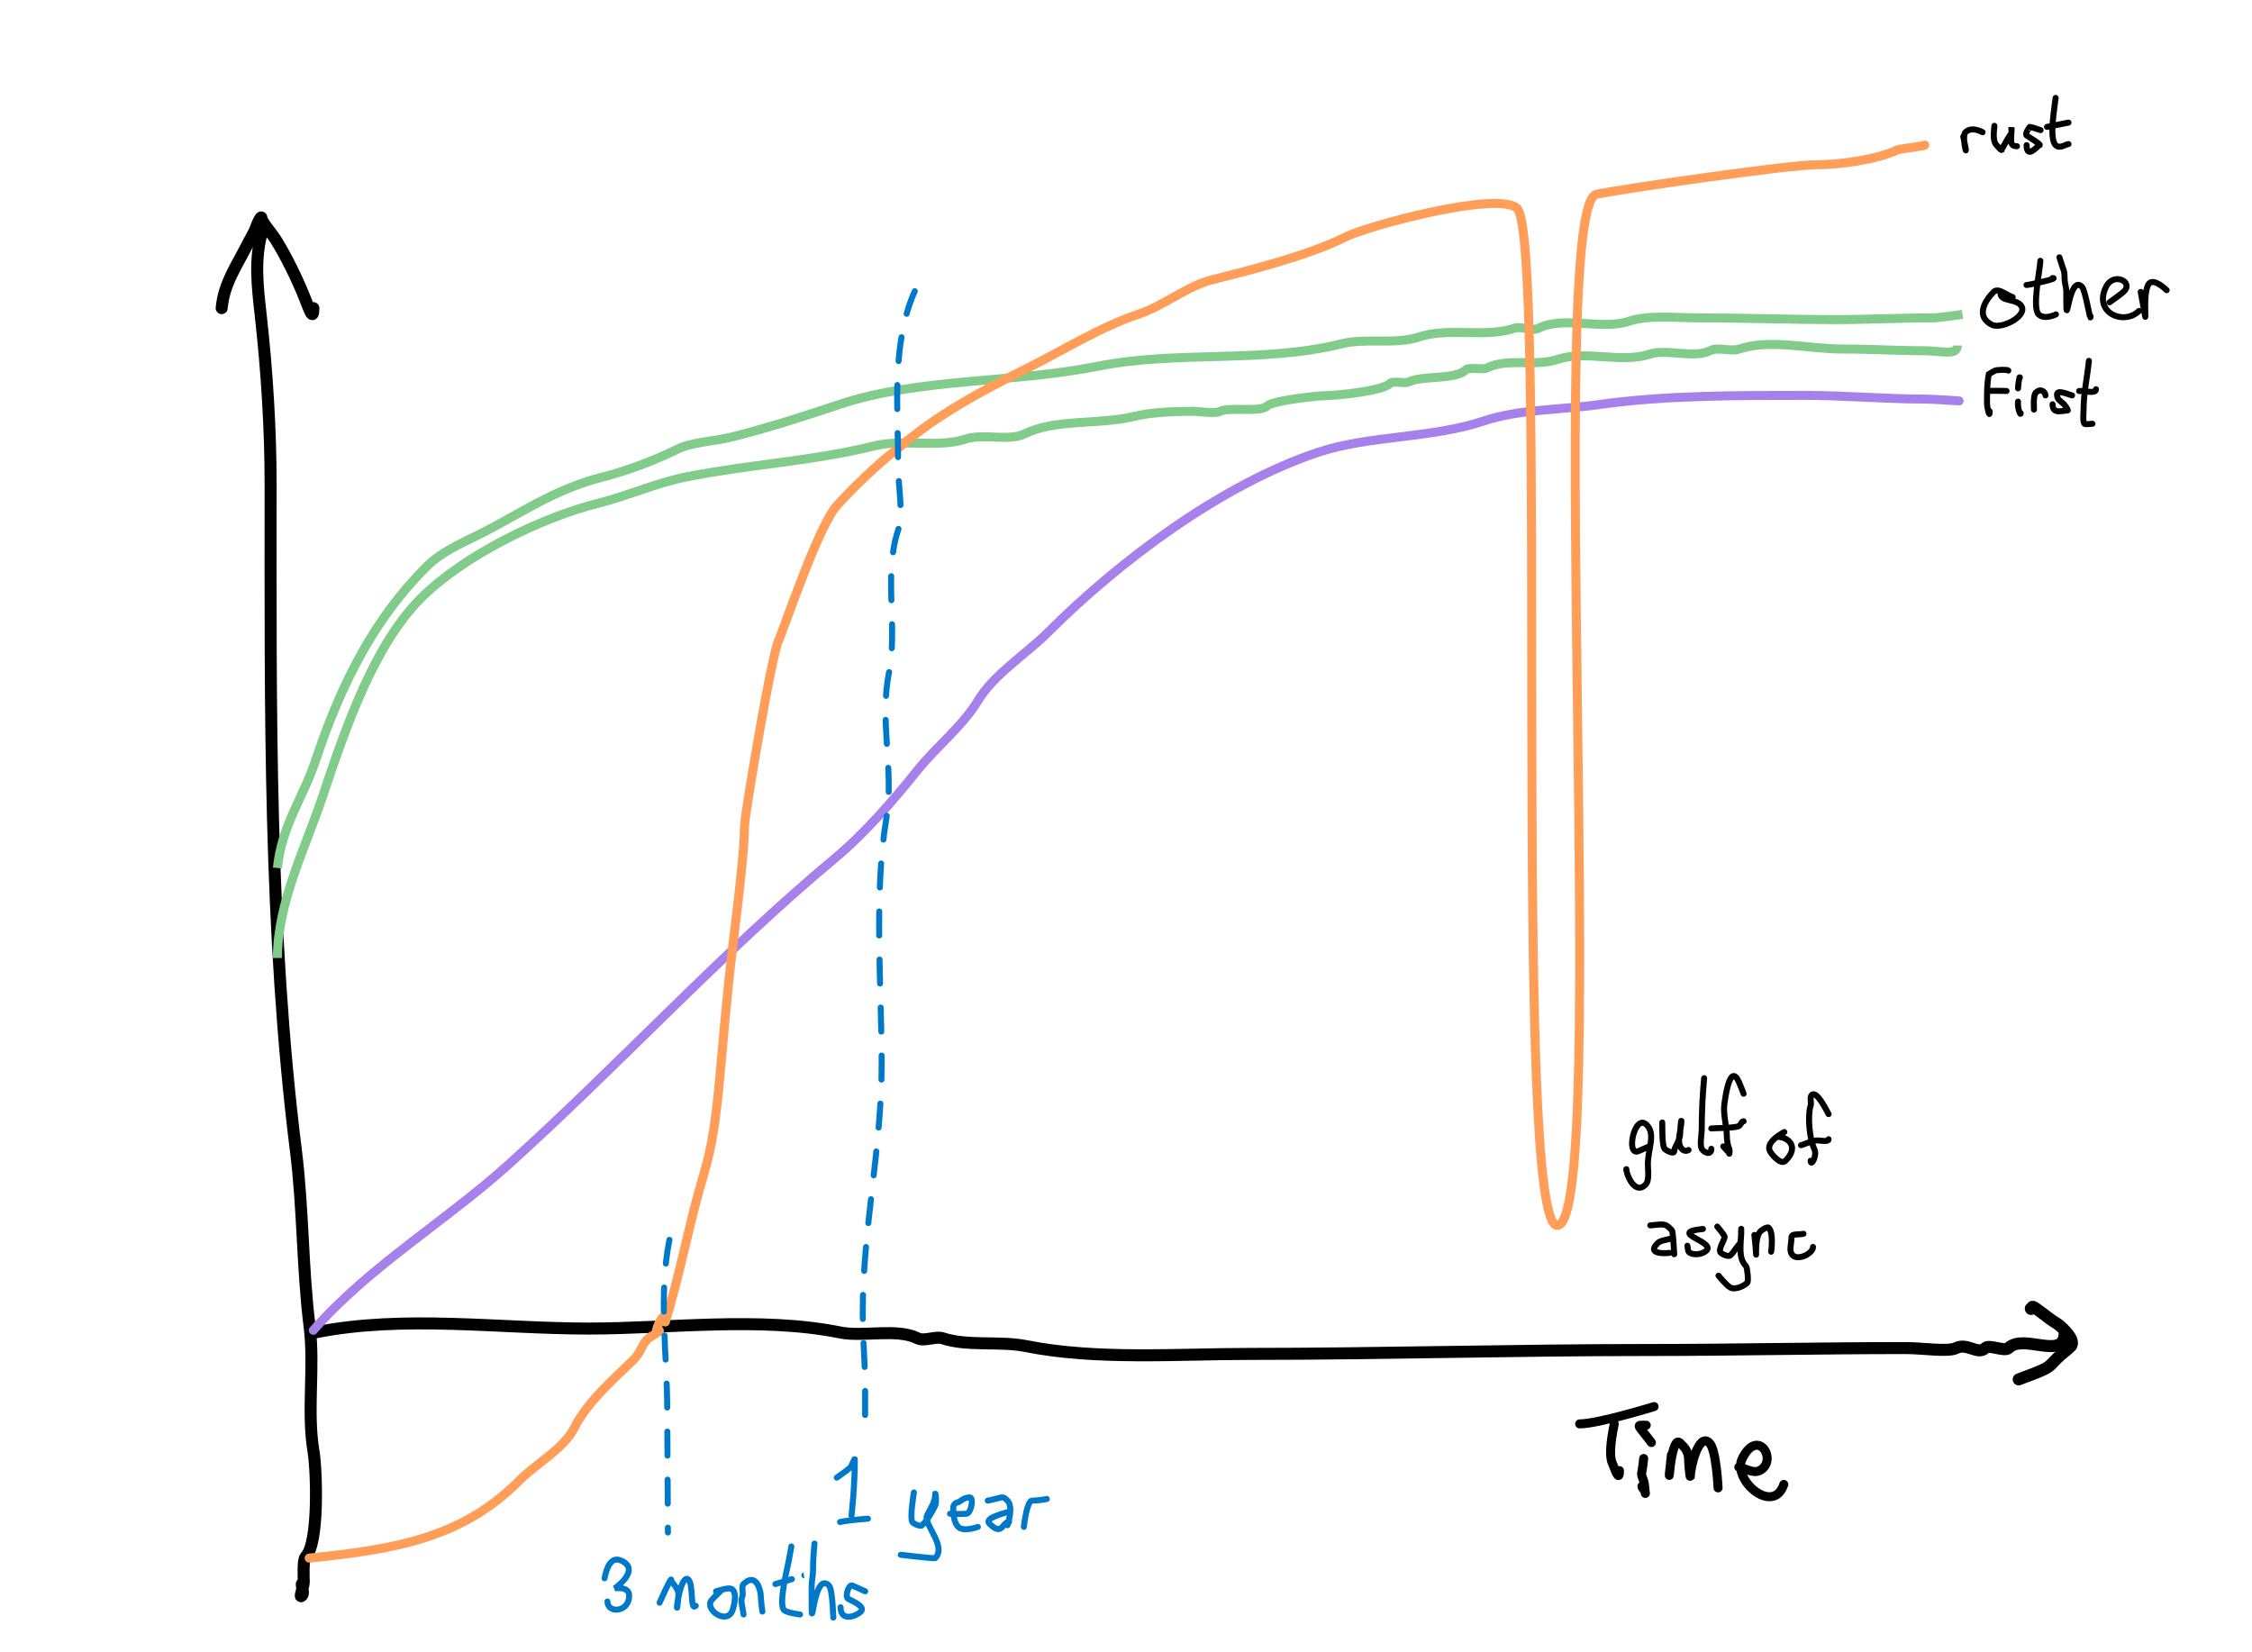
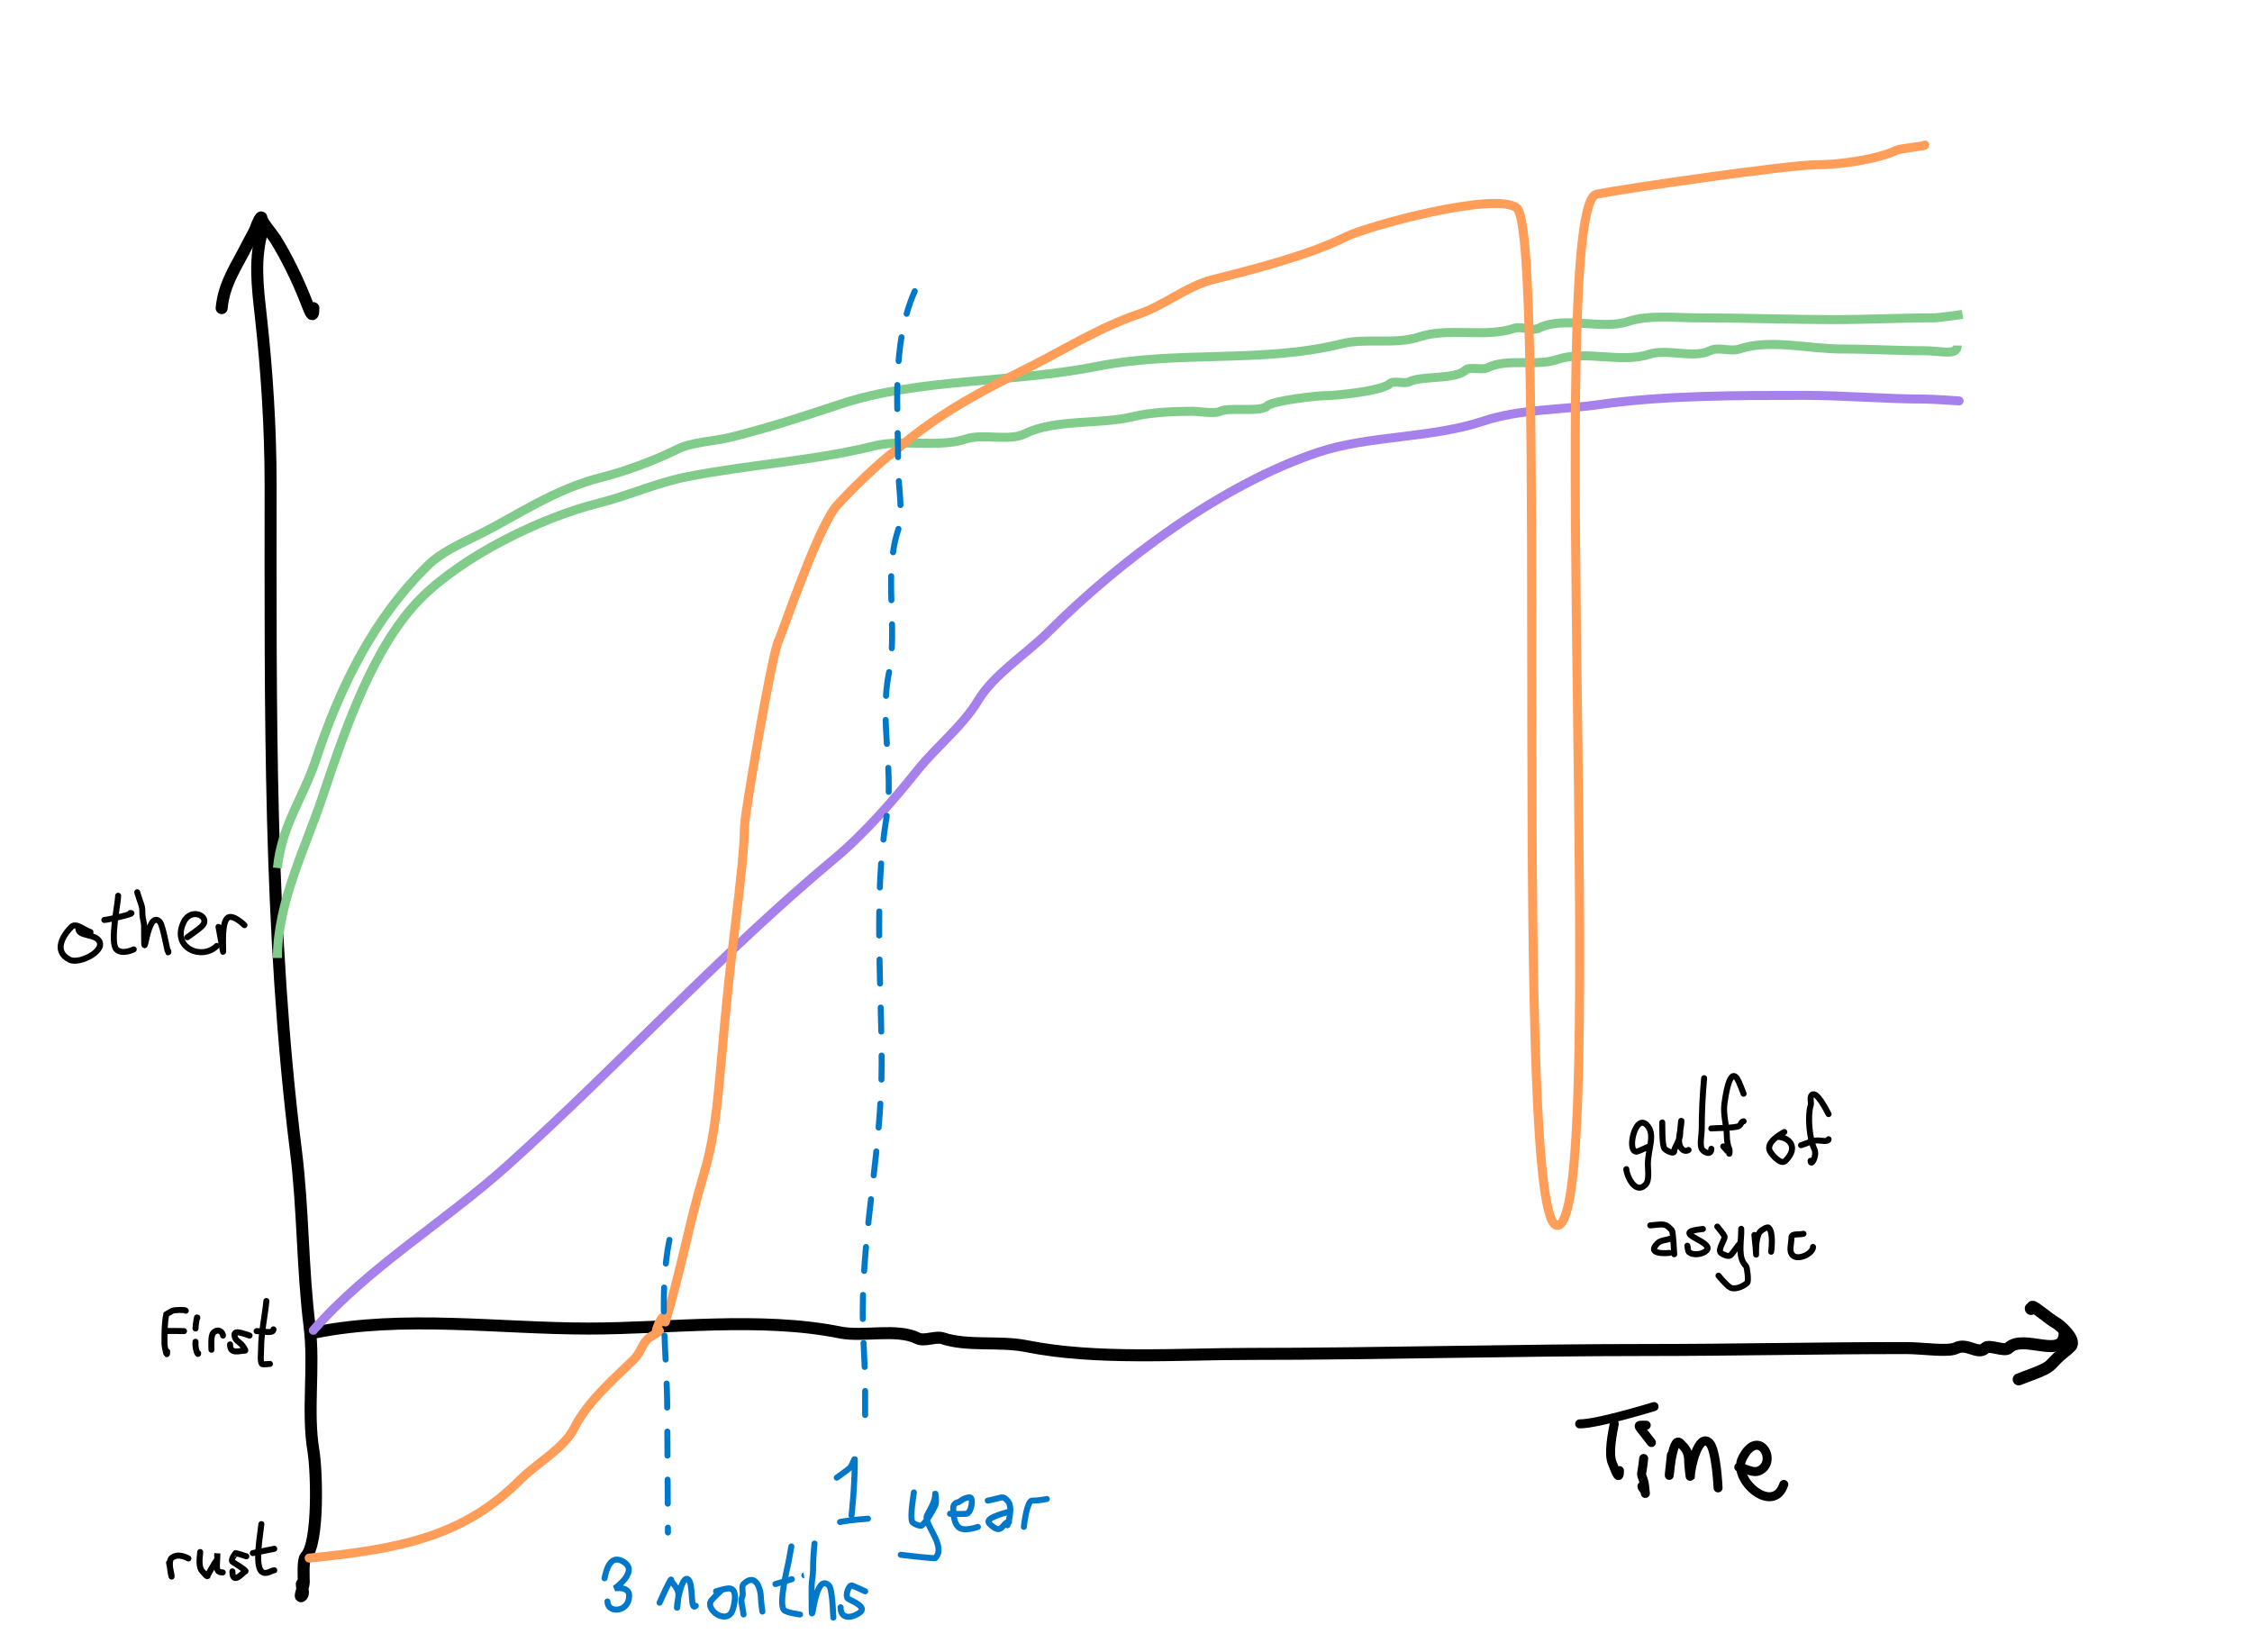
<svg xmlns="http://www.w3.org/2000/svg" xmlns:ns1="https://boxy-svg.com" viewBox="0 0 750 550" width="750px" height="550px">
  <defs>
    <ns1:export>
      <ns1:file format="svg" path="skill_time_graph.svg" />
    </ns1:export>
  </defs>
  <g>
    <path style="stroke: rgb(0, 0, 0); fill: none; stroke-width: 4px; stroke-linecap: round; stroke-linejoin: round;" d="M 73.824 102.619 C 74.574 94.365 78.841 88.551 82.466 81.302 C 83.456 79.321 84.692 77.505 85.347 75.54 C 85.701 74.478 87.075 71.54 87.075 72.66 C 87.075 73.813 90.819 78.189 91.684 79.573 C 95.311 85.376 98.931 92.794 101.478 99.162 C 103.091 103.195 104.359 107.158 104.359 102.619">
      </path>
    <path style="stroke: rgb(0, 0, 0); fill: none; stroke-width: 4px; stroke-linecap: round; stroke-linejoin: round;" d="M 104.922 443.777 C 134.333 437.857 166.213 442.478 195.909 442.478 C 222.999 442.478 253.191 438.422 279.795 443.777 C 287.464 445.32 298.769 442.284 305.608 445.725 C 307.835 446.846 311.613 444.926 313.996 445.725 C 322.166 448.466 332.985 446.56 341.744 448.323 C 365.005 453.005 392.38 450.921 415.952 450.921 C 459.432 450.921 504.271 449.622 548.237 449.622 C 576.904 449.622 605.54 448.973 634.706 448.973 C 640.357 448.973 648.786 450.33 651.483 448.973 C 655.174 447.115 658.76 451.391 661.163 448.973 C 662.453 447.674 667.616 450.272 668.907 448.973 C 673.913 443.933 687.62 453.411 687.62 443.777">
      </path>
    <path style="stroke: rgb(0, 0, 0); fill: none; stroke-width: 4px; stroke-linecap: round; stroke-linejoin: round;" d="M 87.525 76.187 C 84.561 86.066 85.744 95.226 86.876 105.412 C 88.903 123.66 90.123 142.877 90.123 161.265 C 90.123 235.441 89.428 310.274 98.566 383.378 C 100.988 402.756 100.692 422.468 103.112 441.829 C 104.821 455.503 102.151 469.833 104.411 483.394 C 105.46 489.688 106.27 514.007 101.813 518.464 C 100.804 519.473 101.164 525.483 101.164 526.907 C 101.164 528.438 99.432 532.536 100.514 531.453 C 101.355 530.612 100.514 529.1 100.514 527.556">
      </path>
    <path style="stroke: rgb(0, 0, 0); fill: none; stroke-width: 4px; stroke-linecap: round; stroke-linejoin: round;" d="M 672.297 459.41 C 675.369 458.181 678.365 457.24 680.939 455.954 C 682.794 455.026 683.592 453.876 684.971 452.497 C 686.729 450.739 688.094 449.951 689.581 448.464 C 691.771 446.273 685.855 441.128 684.395 440.398 C 682.899 439.65 677.743 435.213 676.906 435.213 C 676.778 435.213 676.33 436.375 676.33 435.789">
      </path>
  </g>
  <g transform="matrix(1, 0, 0, 1, -15.55558, -120.9879)">
    <path style="stroke: rgb(0, 0, 0); fill: none; stroke-width: 3px; stroke-linecap: round; transform-origin: 59.708px 282.559px 0px;" d="M 43.288 273.73 C 41.191 273.101 38.909 271.023 36.95 272.002 C 34.289 273.333 29.977 278.28 32.918 281.22 C 35.646 283.949 40.918 285.188 43.288 287.558 C 43.729 287.999 45.375 292.96 44.44 293.895 C 39.42 298.915 30.613 296.42 30.613 289.862" transform="matrix(0.258819, -0.965926, 0.965926, 0.258819, 0, 0)" />
    <path style="stroke: rgb(0, 0, 0); fill: none; stroke-width: 3px; stroke-linecap: round; transform-origin: 59.708px 282.559px 0px;" d="M 51.354 273.154 C 49.567 279.706 50.201 282.586 50.201 288.71 C 50.201 290.472 50.056 291.876 50.778 293.319 C 51.132 294.027 51.354 296.415 51.354 295.623 C 51.354 295.555 53.658 292.743 53.658 292.743" transform="matrix(0.258819, -0.965926, 0.965926, 0.258819, 0, 0)" />
    <path style="stroke: rgb(0, 0, 0); fill: none; stroke-width: 3px; stroke-linecap: round; transform-origin: 59.708px 282.559px 0px;" d="M 58.843 284.101 C 56.389 286.555 54.388 287.98 52.506 289.862 C 51.428 290.94 59.42 295.047 59.42 295.047" transform="matrix(0.258819, -0.965926, 0.965926, 0.258819, 0, 0)" />
    <path style="stroke: rgb(0, 0, 0); fill: none; stroke-width: 3px; stroke-linecap: round; transform-origin: 59.708px 282.559px 0px;" d="M 65.181 285.253 C 64.719 289.869 69.214 301.243 69.214 295.047" transform="matrix(0.258819, -0.965926, 0.965926, 0.258819, 0, 0)" />
    <path style="stroke: rgb(0, 0, 0); fill: none; stroke-width: 3px; stroke-linecap: round; transform-origin: 59.708px 282.559px 0px;" d="M 64.029 276.611 C 62.718 270.059 62.876 271.65 62.876 269.697" transform="matrix(0.258819, -0.965926, 0.965926, 0.258819, 0, 0)" />
    <path style="stroke: rgb(0, 0, 0); fill: none; stroke-width: 3px; stroke-linecap: round; transform-origin: 59.708px 282.559px 0px;" d="M 76.127 268.545 C 75.603 273.794 73.794 284.015 75.551 289.286 C 76.095 290.916 79.584 301.591 79.584 295.047" transform="matrix(0.258819, -0.965926, 0.965926, 0.258819, 0, 0)" />
    <path style="stroke: rgb(0, 0, 0); fill: none; stroke-width: 3px; stroke-linecap: round; transform-origin: 59.708px 282.559px 0px;" d="M 85.346 267.969 C 84.97 271.722 82.886 283.215 84.769 286.981 C 85.176 287.795 88.802 300.636 88.802 293.895" transform="matrix(0.258819, -0.965926, 0.965926, 0.258819, 0, 0)" />
  </g>
  <g>
    <path style="stroke: rgb(0, 0, 0); fill: none; stroke-width: 3px; stroke-linecap: round;" d="M 526.088 474.224 C 532.206 474.224 550.861 468.463 550.861 468.463" />
    <path style="stroke: rgb(0, 0, 0); fill: none; stroke-width: 3px; stroke-linecap: round;" d="M 537.61 474.224 C 537.092 476.818 535.507 484.42 537.034 487.475 C 537.461 488.328 539.339 494.311 539.339 489.78" />
    <path style="stroke: rgb(0, 0, 0); fill: none; stroke-width: 3px; stroke-linecap: round;" d="M 547.405 485.747 C 546.727 492.522 546.254 489.784 547.405 493.236 C 547.834 494.525 547.981 498.627 547.981 497.269 C 547.981 496.299 546.829 495.78 546.829 494.965" />
    <path style="stroke: rgb(0, 0, 0); fill: none; stroke-width: 3px; stroke-linecap: round;" d="M 549.981 480.436 C 545.229 474.099 544.583 474.675 548.253 474.675" />
    <path style="stroke: rgb(0, 0, 0); fill: none; stroke-width: 3px; stroke-linecap: round;" d="M 556.623 484.594 C 556.431 486.515 556.221 488.434 556.047 490.356 C 555.554 495.774 556.669 477.727 559.503 480.561 C 560.865 481.923 562.384 483.211 562.384 486.323 C 562.384 488.062 562.96 493.247 562.96 491.508 C 562.96 488.986 565.633 476.897 569.298 480.561 C 571.624 482.887 572.178 495.541 572.178 495.541" />
    <path style="stroke: rgb(0, 0, 0); fill: none; stroke-width: 3px; stroke-linecap: round;" d="M 579.092 488.627 C 581.383 489.085 583.916 490.824 586.006 489.78 C 592.269 486.648 585.566 475.104 580.244 485.747 C 576.705 492.825 590.582 504.858 594.071 494.389" />
  </g>
  <g>
    <path style="stroke-width: 3px; stroke-linecap: round; stroke: rgb(166, 129, 235); fill: none;" d="M 104.344 443.049 C 122.831 421.921 148.227 406.857 169.186 387.994 C 206.033 354.832 240.07 317.506 278.072 285.837 C 288.005 277.56 297.707 266.34 305.6 256.474 C 311.8 248.724 320.669 241.759 325.787 233.229 C 330.953 224.619 342.043 217.584 349.032 210.595 C 373.287 186.34 407.201 161.231 438.955 150.647 C 456.045 144.95 476.574 146.059 494.01 140.248 C 506.201 136.184 519.835 136.558 532.548 134.742 C 554.354 131.627 579.368 131.683 601.061 131.683 C 614.371 131.683 627.852 132.907 640.822 132.907 C 643.59 132.907 652.445 133.519 652.445 133.519" />
-     <g>
+     <g transform="matrix(1, 0, 0, 1, -606.9672, 313.1147)">
      <path style="stroke: rgb(0, 0, 0); fill: none; stroke-width: 2px; stroke-linecap: round;" d="M 668.836 123.432 C 668.836 123.012 664.961 123.157 664.411 123.432 C 663.897 123.689 662.346 124.612 662.346 124.612 C 661.671 127.986 661.756 131.219 661.756 134.642 C 661.756 135.259 662.641 139.785 662.641 137.002" />
      <path style="stroke: rgb(0, 0, 0); fill: none; stroke-width: 2px; stroke-linecap: round;" d="M 662.051 130.217 C 663.444 130.078 668.246 130.217 668.246 130.217" />
      <path style="stroke: rgb(0, 0, 0); fill: none; stroke-width: 2px; stroke-linecap: round;" d="M 672.081 133.757 C 671.853 136.032 672.966 138.63 672.966 137.592" />
      <path style="stroke: rgb(0, 0, 0); fill: none; stroke-width: 2px; stroke-linecap: round;" d="M 672.081 129.332 C 672.081 128.136 672.671 124.596 672.671 125.792" />
      <path style="stroke: rgb(0, 0, 0); fill: none; stroke-width: 2px; stroke-linecap: round;" d="M 677.391 136.412 C 677.391 135.619 677.089 131.7 677.981 130.807 C 679.75 129.038 681.226 130.693 681.226 131.692" />
      <path style="stroke: rgb(0, 0, 0); fill: none; stroke-width: 2px; stroke-linecap: round;" d="M 690.076 131.692 C 688.472 131.211 685.061 129.723 685.061 131.397 C 685.061 133.201 686.511 133.732 687.421 134.642 C 687.551 134.772 688.978 136.707 688.601 136.707 C 686.749 136.707 683.586 138.127 683.586 134.642" />
      <path style="stroke: rgb(0, 0, 0); fill: none; stroke-width: 2px; stroke-linecap: round;" d="M 692.436 130.217 C 694.724 130.217 698.041 131.206 698.041 129.627" />
      <path style="stroke: rgb(0, 0, 0); fill: none; stroke-width: 2px; stroke-linecap: round;" d="M 695.681 120.187 C 695.13 125.695 693.911 130.872 693.911 136.412 C 693.911 137.364 693.558 140.484 694.206 141.132 C 694.509 141.435 696.428 141.132 696.861 141.132" />
    </g>
  </g>
  <path style="fill: none; stroke-width: 2px; stroke-linecap: round; stroke-dasharray: 10px; stroke: rgb(0, 120, 201); visibility: hidden;" d="M 401.798 127.76 C 399.976 136.867 401.946 146.582 401.222 155.993 C 399.095 183.645 397.436 211.3 395.46 238.963 C 392.552 279.672 387.393 320.91 387.393 361.689 C 387.393 380.508 385.665 398.751 385.665 417.578 C 385.665 424.134 384.004 434.999 386.817 440.625 C 388.868 444.727 389.122 459.567 389.122 463.096 C 389.122 466.189 389.122 468.22 389.122 471.163 C 389.122 472.521 389.698 476.554 389.698 475.196 C 389.698 474.264 389.698 472.996 389.698 471.163">
    </path>
  <g style="visibility: hidden;">
    <path style="fill: none; stroke-linecap: round; stroke-width: 2px; stroke: rgb(0, 120, 201);" d="M 344.18 491.329 C 347.937 487.572 347.297 486.379 348.789 487.872 C 352.799 491.882 344.208 494.786 345.332 494.786 C 347.636 494.786 351.148 501.124 351.094 501.124 C 348.191 501.124 344.18 506.514 344.18 499.396" />
    <path style="fill: none; stroke-linecap: round; stroke-width: 2px; stroke: rgb(0, 120, 201);" d="M 359.161 493.634 C 361.863 493.364 369.943 492.482 367.227 492.482" />
    <path style="fill: none; stroke-linecap: round; stroke-width: 2px; stroke: rgb(0, 120, 201);" d="M 363.77 484.991 C 363.712 485.633 361.676 499.607 363.194 501.124 C 363.855 501.785 368.38 506.73 368.38 502.277" />
    <path style="fill: none; stroke-linecap: round; stroke-width: 2px; stroke: rgb(0, 120, 201);" d="M 377.022 498.243 C 375.678 499.588 372.989 500.375 372.989 502.277 C 372.989 511.142 387.001 498.82 374.717 498.82" />
    <path style="fill: none; stroke-linecap: round; stroke-width: 2px; stroke: rgb(0, 120, 201);" d="M 403.526 490.177 C 403.526 490.177 396.612 489.601 396.612 489.601 C 395.391 492.348 390.453 495.541 392.579 497.667 C 393.766 498.854 397.225 499.702 398.917 500.548 C 399.378 500.779 401.196 505.158 400.646 505.158 C 398.262 505.158 393.731 507.348 393.731 502.277" />
    <path style="fill: none; stroke-linecap: round; stroke-width: 2px; stroke: rgb(0, 120, 201);" d="M 415.05 498.243 C 414.677 501.978 413.745 504.429 416.202 506.886 C 416.586 507.27 419.615 510.388 420.236 509.767 C 421.936 508.066 421.388 505.082 421.388 502.277 C 421.388 501.108 420.812 497.651 420.812 498.82 C 420.812 503.091 422.055 513.133 419.66 515.529 C 416.247 518.941 412.169 518.479 412.169 512.072" />
    <path style="fill: none; stroke-linecap: round; stroke-width: 2px; stroke: rgb(0, 120, 201);" d="M 425.421 505.158 C 427.342 505.158 429.272 505.349 431.183 505.158 C 433.855 504.89 425.997 497.09 425.997 501.7 C 425.997 505.849 425.529 508.723 427.726 510.919 C 428.936 512.13 432.912 509.862 432.912 509.191" />
    <path style="fill: none; stroke-linecap: round; stroke-width: 2px; stroke: rgb(0, 120, 201);" d="M 440.402 505.158 C 431.821 513.738 441.554 509.191 441.554 509.191" />
    <path style="fill: none; stroke-linecap: round; stroke-width: 2px; stroke: rgb(0, 120, 201);" d="M 434.064 500.548 C 438.745 500.548 440.066 499.876 441.554 502.853 C 441.618 502.98 442.707 514.79 442.707 510.343" />
    <path style="fill: none; stroke-linecap: round; stroke-width: 2px; stroke: rgb(0, 120, 201);" d="M 447.892 508.038 C 448.187 505.093 447.839 498.82 451.349 498.82 C 454.637 498.82 455.383 502.802 455.383 501.7" />
    <path style="fill: none; stroke-linecap: round; stroke-width: 2px; stroke: rgb(0, 120, 201);" d="M 465.754 502.277 C 463.833 501.893 461.941 501.319 459.992 501.124 C 457.258 500.851 465.622 507.594 465.178 508.038 C 462.82 510.396 458.264 515.119 458.264 507.462" />
  </g>
  <g style="">
    <path style="fill: none; stroke-width: 3px; stroke: rgb(129, 203, 139);" d="M 92.39 319.052 C 92.39 300.592 101.828 282.094 107.37 265.467 C 115.279 241.741 124.69 214.729 140.212 199.206 C 154.346 185.073 180.083 172.385 199.559 167.516 C 209.18 165.111 218.546 160.838 228.368 158.874 C 249.219 154.703 271.054 153.532 291.171 148.502 C 300.615 146.142 312.591 149.237 321.709 146.198 C 327.331 144.324 336.134 147.052 341.299 144.469 C 351.276 139.481 366.508 141.48 377.598 138.707 C 383.3 137.282 391.362 136.979 397.189 136.979 C 399.286 136.979 404.537 137.914 406.407 136.979 C 409.383 135.491 419.803 137.411 421.964 135.25 C 423.823 133.392 438.793 131.793 440.978 131.793 C 444.892 131.793 460.418 130.215 462.873 127.76 C 464.002 126.63 467.713 127.933 469.211 127.184 C 473.638 124.97 484.789 126.586 488.225 123.151 C 489.192 122.184 493.809 123.239 495.139 122.574 C 502.09 119.099 511.195 122.216 518.762 119.693 C 528.174 116.556 539.989 121.069 549.3 117.965 C 554.977 116.072 564.154 119.469 569.466 116.813 C 572.368 115.362 576.178 117.264 579.261 116.236 C 589.516 112.818 602.412 116.236 613.256 116.236 C 623.37 116.236 631.47 116.813 640.912 116.813 C 646.522 116.813 651.86 118.615 651.86 115.084" />
    <path style="fill: none; stroke-width: 3px; stroke: rgb(129, 203, 139);" d="M 92.39 289.09 C 93.805 274.936 100.917 265.814 105.066 253.367 C 113.905 226.849 124.957 205.82 141.941 188.835 C 146.971 183.805 153.144 181.217 159.803 177.888 C 172.747 171.415 184.637 162.892 200.711 158.874 C 208.362 156.961 218.31 153.243 225.487 149.655 C 230.392 147.202 237.912 146.981 243.349 145.622 C 255.71 142.531 266.834 138.946 279.648 134.674 C 306.034 125.878 337.274 127.643 365.499 121.998 C 392.145 116.669 420.58 121.048 446.74 114.508 C 454.942 112.457 464.633 114.882 472.668 112.203 C 482.403 108.958 494.556 112.59 504.358 109.322 C 506.65 108.558 510.282 110.393 512.424 109.322 C 520.901 105.084 533.407 110.011 542.386 107.018 C 549.015 104.808 558.365 105.865 565.433 105.865 C 581.1 105.865 596.121 106.441 610.951 106.441 C 622.496 106.441 632.698 105.865 643.793 105.865 C 645.651 105.865 653.588 104.713 653.588 104.713" />
  </g>
-   <g style="">
+   <g style="" transform="matrix(1, 0, 0, 1, -640.1639, 211.4754)">
    <path style="stroke: rgb(0, 0, 0); fill: none; stroke-width: 2px; stroke-linecap: round;" d="M 670.298 98.951 C 668.2 98.322 665.508 95.674 663.96 97.222 C 661.257 99.925 657.705 105.331 663.383 108.17 C 666.762 109.859 676.503 104.669 672.602 101.256 C 670.791 99.671 666.264 100.205 666.264 97.799" />
    <path style="stroke: rgb(0, 0, 0); fill: none; stroke-width: 2px; stroke-linecap: round;" d="M 674.907 94.918 C 675.958 94.918 686.058 92.613 683.55 92.613" />
    <path style="stroke: rgb(0, 0, 0); fill: none; stroke-width: 2px; stroke-linecap: round;" d="M 679.516 86.851 C 679.516 89.179 676.675 102.447 678.94 104.713 C 680.864 106.637 684.702 104.713 684.702 104.713" />
    <path style="stroke: rgb(0, 0, 0); fill: none; stroke-width: 2px; stroke-linecap: round;" d="M 685.854 85.699 C 687.152 90.024 687.583 89.862 687.583 92.613 C 687.583 94.466 688.159 95.44 688.159 97.222 C 688.159 98.183 688.159 99.143 688.159 100.103 C 688.159 110.786 689.049 91.199 693.345 95.494 C 694.635 96.784 696.226 108.026 696.226 105.289" />
    <path style="stroke: rgb(0, 0, 0); fill: none; stroke-width: 2px; stroke-linecap: round;" d="M 702.564 100.68 C 704.1 99.527 705.728 98.487 707.173 97.222 C 710.863 93.994 703.946 90.425 701.411 95.494 C 697.036 104.244 707.411 108.508 712.359 103.56" />
    <path style="stroke: rgb(0, 0, 0); fill: none; stroke-width: 2px; stroke-linecap: round;" d="M 712.935 97.222 C 713.319 99.335 713.734 101.442 714.087 103.56 C 715.248 110.526 713.265 96.892 715.816 94.342 C 717.539 92.618 721.578 96.646 721.578 96.646" />
  </g>
  <path style="fill: none; stroke-width: 2px; stroke-linecap: round; stroke-dasharray: 10px; stroke: rgb(0, 120, 201); visibility: hidden;" d="M 110.827 192.292 C 110.827 234.422 111.98 276.833 111.98 319.052 C 111.98 329.039 111.98 339.026 111.98 349.013 C 111.98 353.542 110.695 358.412 111.98 362.265 C 113.305 366.241 110.435 372.611 111.98 377.246 C 113.179 380.845 110.297 386.557 111.98 389.922 C 116.844 399.651 111.082 414.631 116.013 424.492 C 117.822 428.111 115.276 434.703 117.741 437.168 C 119.289 438.716 118.48 444.407 119.47 446.387 C 123.114 453.674 121.775 465.364 121.775 474.044 C 121.775 477.039 122.373 482.664 120.622 484.415 C 117.971 487.066 121.775 498.82 121.775 498.82">
    </path>
  <g style="visibility: hidden;">
    <path style="fill: none; stroke-width: 2px; stroke-linecap: round; stroke: rgb(0, 120, 201);" d="M 112.556 517.257 C 113.324 515.529 114.158 513.828 114.861 512.072 C 117.949 504.35 115.437 523.595 115.437 523.595" />
    <path style="fill: none; stroke-width: 2px; stroke-linecap: round; stroke: rgb(0, 120, 201);" d="M 112.556 526.476 C 115.19 525.686 120.622 524.748 120.622 524.748" />
    <path style="fill: none; stroke-width: 2px; stroke-linecap: round; stroke: rgb(0, 120, 201);" d="M 131.57 518.986 C 131.112 521.277 128.765 527.552 130.417 525.9 C 131.586 524.732 133.298 520.215 133.298 521.867 C 133.298 524.588 136.147 527.085 138.484 524.748 C 141.674 521.558 138.73 518.41 137.908 518.41" />
    <path style="fill: none; stroke-width: 2px; stroke-linecap: round; stroke: rgb(0, 120, 201);" d="M 143.093 520.714 C 155.489 523.194 147.312 510.272 143.67 523.019 C 143.069 525.122 151.736 527.249 151.736 524.748" />
    <path style="fill: none; stroke-width: 2px; stroke-linecap: round; stroke: rgb(0, 120, 201);" d="M 154.041 521.291 C 162.183 515.184 156.955 514.92 153.465 518.41 C 149.412 522.462 161.531 527.219 161.531 523.019" />
    <path style="fill: none; stroke-width: 2px; stroke-linecap: round; stroke: rgb(0, 120, 201);" d="M 164.412 504.581 C 164.412 510.892 164.988 525.324 164.988 525.324" />
    <path style="fill: none; stroke-width: 2px; stroke-linecap: round; stroke: rgb(0, 120, 201);" d="M 169.021 517.833 C 160.508 526.347 163.225 520.103 166.717 523.595 C 167.621 524.5 168.361 525.324 170.174 525.324" />
    <path style="fill: none; stroke-width: 2px; stroke-linecap: round; stroke: rgb(0, 120, 201);" d="M 179.393 520.138 C 183.759 520.575 192.645 520.714 192.645 520.714" />
    <path style="fill: none; stroke-width: 2px; stroke-linecap: round; stroke: rgb(0, 120, 201);" d="M 209.354 518.41 C 204.894 517.518 197.807 519.538 203.016 524.748 C 204.46 526.192 209.354 524.172 209.354 524.172" />
    <path style="fill: none; stroke-width: 2px; stroke-linecap: round; stroke: rgb(0, 120, 201);" d="M 219.149 523.019 C 217.259 523.859 214.85 523.861 213.387 525.324 C 209.63 529.081 218.573 531.609 218.573 531.086 C 218.573 529.797 220.301 527.629 220.301 527.629" />
    <path style="fill: none; stroke-width: 2px; stroke-linecap: round; stroke: rgb(0, 120, 201);" d="M 215.692 518.41 C 217.654 519.282 221.454 519.143 221.454 521.291 C 221.454 524.82 221.454 527.629 221.454 527.629" />
    <path style="fill: none; stroke-width: 2px; stroke-linecap: round; stroke: rgb(0, 120, 201);" d="M 226.063 521.867 C 225.871 523.787 225.662 525.706 225.487 527.629 C 224.987 533.126 225.406 516.6 228.368 519.562 C 230.661 521.855 230.167 522.007 231.825 525.324 C 231.963 525.6 231.728 530.509 231.825 530.509 C 232.871 530.509 232.401 528.781 232.401 528.781" />
    <path style="fill: none; stroke-width: 2px; stroke-linecap: round; stroke: rgb(0, 120, 201);" d="M 249.687 530.509 C 249.302 528.589 248.885 526.675 248.534 524.748 C 247.586 519.532 250.428 519.728 252.567 521.867 C 253.024 522.324 253.144 527.629 253.144 527.629 C 253.144 527.629 255.448 520.186 255.448 520.714 C 255.448 521.079 258.062 523.328 258.329 523.595 C 259.227 524.493 258.905 529.865 258.905 529.933 C 258.905 530.509 258.905 532.238 258.905 531.662 C 258.905 531.44 258.905 529.933 258.905 529.933" />
    <path style="fill: none; stroke-width: 2px; stroke-linecap: round; stroke: rgb(0, 120, 201);" d="M 266.972 521.867 C 265.435 523.019 262.363 523.403 262.363 525.324 C 262.363 529.29 265.872 532.761 268.7 529.933 C 268.727 529.906 270.188 524.051 269.277 523.595 C 267.809 522.861 264.667 521.867 264.667 521.867" />
    <path style="fill: none; stroke-width: 2px; stroke-linecap: round; stroke: rgb(0, 120, 201);" d="M 278.496 523.019 C 276.767 523.787 274.963 524.405 273.31 525.324 C 272.134 525.977 276.305 533.853 279.648 530.509 C 282.01 528.147 279.914 516.637 278.496 513.8 C 278.431 513.671 275.325 506.596 277.343 508.615" />
    <path style="fill: none; stroke-width: 2px; stroke-linecap: round; stroke: rgb(0, 120, 201);" d="M 284.833 521.867 C 284.798 522.218 283.592 530.509 285.986 530.509 C 287.201 530.509 289.443 532.876 289.443 531.662 C 289.443 530.746 287.714 530.111 287.714 528.781" />
    <path style="fill: none; stroke-width: 2px; stroke-linecap: round; stroke: rgb(0, 120, 201);" d="M 285.634 515.161 C 285.028 513.798 283.342 510.759 284.834 510.759" />
    <path style="fill: none; stroke-width: 2px; stroke-linecap: round; stroke: rgb(0, 120, 201);" d="M 300.964 511.81 C 299.088 512.643 297.131 513.314 295.337 514.31 C 295.088 514.449 296.332 522.808 296.587 523.063 C 298.655 525.131 294.287 531.816 297.212 531.816 C 298.072 531.816 297.446 529.315 296.587 529.315" />
    <path style="fill: none; stroke-width: 2px; stroke-linecap: round; stroke: rgb(0, 120, 201);" d="M 292.211 525.564 C 292.764 525.318 301.589 521.813 301.589 521.813 C 301.852 522.999 302.479 528.33 303.464 529.315 C 303.738 529.589 307.841 532.52 307.841 531.191 C 307.841 530.266 309.162 528.62 309.716 528.065 C 309.795 527.986 309.312 522.033 310.341 523.063 C 311.302 524.024 310.341 530.446 310.341 531.816 C 310.341 533.9 312.425 538.068 310.341 538.068 C 307.05 538.068 302.214 540.208 302.214 535.567" />
  </g>
  <path style="fill: none; stroke-width: 2px; stroke-linecap: round; stroke-dasharray: 10px; stroke: rgb(0, 120, 201); visibility: hidden;" d="M 154.617 153.112 C 152.297 176.312 150.584 199.415 150.584 222.83 C 150.584 229.711 147.929 242.297 150.584 247.605 C 154.24 254.918 148.715 268.94 150.584 276.414 C 152.712 284.929 150.456 292.806 151.736 301.766 C 154.12 318.455 154.617 337.017 154.617 353.622 C 154.617 376.19 154.617 400.217 154.617 421.612 C 154.617 429.301 155.769 434.869 155.769 443.506 C 155.769 445.521 156.319 461.84 156.319 460.21">
    </path>
  <g transform="matrix(1, 0, 0, 1, 8.140557, 3.618026)" style="visibility: hidden;">
    <path style="fill: none; stroke-width: 2px; stroke-linecap: round; stroke: rgb(0, 120, 201);" d="M 139.038 472.422 C 140.705 470.964 142.473 469.612 144.04 468.046 C 144.629 467.457 144.04 464.712 144.04 465.545 C 144.04 469.653 144.04 473.219 144.04 476.799 C 144.04 478.674 144.04 484.301 144.04 482.426 C 144.04 481.8 144.04 480.55 144.04 480.55" />
    <path style="fill: none; stroke-width: 2px; stroke-linecap: round; stroke: rgb(0, 120, 201);" d="M 140.288 483.051 C 142.416 483.051 149.666 483.676 149.666 483.676" />
    <path style="fill: none; stroke-width: 2px; stroke-linecap: round; stroke: rgb(0, 120, 201);" d="M 156.544 484.926 C 156.223 483.325 154.042 472.422 157.169 472.422 C 159.803 472.422 160.92 475.406 160.92 477.424 C 160.92 478.898 161.545 483.274 161.545 481.8 C 161.545 479.941 161.617 471.797 162.796 471.797 C 167.12 471.797 167.172 489.469 167.172 483.676" />
    <path style="fill: none; stroke-width: 2px; stroke-linecap: round; stroke: rgb(0, 120, 201);" d="M 176.55 474.923 C 174.466 475.132 172.352 475.138 170.298 475.548 C 168.669 475.874 171.398 488.828 175.299 484.926 C 175.967 484.258 180.115 479.739 177.8 477.424 C 176.541 476.165 172.799 475.548 172.799 475.548" />
    <path style="fill: none; stroke-width: 2px; stroke-linecap: round; stroke: rgb(0, 120, 201);" d="M 183.427 477.424 C 183.01 479.508 182.557 481.585 182.177 483.676 C 180.207 494.508 183.297 472.917 186.553 476.174 C 188.794 478.414 187.587 481.367 189.054 484.301 C 189.613 485.419 189.054 489.303 189.054 488.052 C 189.054 487.48 189.679 485.551 189.679 485.551" />
    <path style="fill: none; stroke-width: 2px; stroke-linecap: round; stroke: rgb(0, 120, 201);" d="M 190.304 475.548 C 193.354 474.938 201.558 473.98 201.558 472.422" />
    <path style="fill: none; stroke-width: 2px; stroke-linecap: round; stroke: rgb(0, 120, 201);" d="M 195.306 461.794 C 195.306 465.388 193.059 482.054 195.931 484.926 C 198.621 487.617 201.558 483.051 201.558 483.051" />
    <path style="fill: none; stroke-width: 2px; stroke-linecap: round; stroke: rgb(0, 120, 201);" d="M 202.808 459.918 C 204.56 465.76 205.309 470.811 205.309 476.799 C 205.309 478.846 205.934 480.42 205.934 482.426 C 205.934 483.467 205.934 486.593 205.934 485.551 C 205.934 484.545 209.433 475.921 210.936 477.424 C 213.53 480.019 215.312 492.03 215.312 488.052" />
    <path style="fill: none; stroke-width: 2px; stroke-linecap: round; stroke: rgb(0, 120, 201);" d="M 220.939 478.049 C 222.49 478.049 234.693 479.086 234.693 477.424" />
    <path style="fill: none; stroke-width: 2px; stroke-linecap: round; stroke: rgb(0, 120, 201);" d="M 254.699 474.923 C 253.032 476.174 249.698 476.59 249.698 478.674 C 249.698 483.958 257.825 481.175 257.825 481.175" />
    <path style="fill: none; stroke-width: 2px; stroke-linecap: round; stroke: rgb(0, 120, 201);" d="M 265.327 478.049 C 254.787 485.954 267.203 484.753 267.203 481.175" />
    <path style="fill: none; stroke-width: 2px; stroke-linecap: round; stroke: rgb(0, 120, 201);" d="M 260.326 473.048 C 268.823 474.747 265.358 474.329 268.453 477.424 C 269.298 478.268 267.38 483.676 267.828 483.676 C 268.767 483.676 269.079 482.426 269.079 482.426" />
    <path style="fill: none; stroke-width: 2px; stroke-linecap: round; stroke: rgb(0, 120, 201);" d="M 272.83 478.674 C 272.83 497.281 271.274 468.366 277.206 474.298 C 278.733 475.825 279.082 478.07 279.082 481.175 C 279.082 482.634 279.082 487.01 279.082 485.551 C 279.082 485.282 278.457 483.676 278.457 483.676" />
    <path style="fill: none; stroke-width: 2px; stroke-linecap: round; stroke: rgb(0, 120, 201);" d="M 295.337 478.674 C 295.834 481.16 294.794 484.384 296.587 486.177 C 298.517 488.106 300.348 480.54 300.964 479.925 C 301.614 479.274 302.69 484.777 302.839 484.926 C 304.326 486.413 306.127 484.764 307.216 483.676 C 308.368 482.524 306.225 475.548 305.965 475.548 C 304.823 475.548 305.965 476.799 305.965 476.799" />
    <path style="fill: none; stroke-width: 2px; stroke-linecap: round; stroke: rgb(0, 120, 201);" d="M 312.217 479.925 C 311.989 482.206 312.217 489.094 312.217 486.802 C 312.217 484.811 312.08 477.424 312.842 477.424 C 314.569 477.424 317.844 479.925 317.844 479.925" />
    <path style="fill: none; stroke-width: 2px; stroke-linecap: round; stroke: rgb(0, 120, 201);" d="M 322.22 479.3 C 322.977 486.866 322.22 489.153 322.22 484.301" />
    <path style="fill: none; stroke-width: 2px; stroke-linecap: round; stroke: rgb(0, 120, 201);" d="M 320.97 472.422 C 319.137 463.258 321.595 466.17 321.595 466.17" />
    <path style="fill: none; stroke-width: 2px; stroke-linecap: round; stroke: rgb(0, 120, 201);" d="M 327.847 475.548 C 331.841 473.773 336.919 473.992 335.349 472.422" />
    <path style="fill: none; stroke-width: 2px; stroke-linecap: round; stroke: rgb(0, 120, 201);" d="M 330.348 460.544 C 330.792 464.982 330.386 488.639 337.225 481.8" />
    <path style="fill: none; stroke-width: 2px; stroke-linecap: round; stroke: rgb(0, 120, 201);" d="M 341.601 480.55 C 343.685 479.925 345.833 479.482 347.853 478.674 C 353.961 476.231 342.852 468.851 342.852 474.298 C 342.852 480.02 344.814 481.888 347.228 484.301 C 349.364 486.437 353.48 482.426 353.48 482.426" />
  </g>
  <path style="fill: none; stroke-width: 3px; stroke: rgb(255, 157, 89); stroke-linecap: round;" d="M 102.964 518.927 C 132.643 515.959 154.154 511.903 172.892 493.164 C 179.178 486.877 187.783 482.521 191.294 475.498 C 195.842 466.402 205.619 458.228 211.169 452.679 C 213.429 450.418 213.696 447.943 215.585 446.054 C 216.696 444.943 220.837 443.11 219.266 443.11 C 218.919 443.11 218.53 444.193 218.53 443.846 C 218.53 442.478 219.768 439.662 220.738 438.693">
    </path>
  <path style="fill: none; stroke-width: 3px; stroke-linecap: round; stroke: rgb(255, 157, 89);" d="M 221.592 440.289 C 226.897 422.608 229.675 406.709 234.391 391.038 C 240.038 372.271 239.292 353.942 244.28 313.172 C 250.204 264.753 246.231 284.468 249.254 265.58 C 252.547 245.003 257.585 217.025 259.263 213.4 C 261.055 209.528 272.505 175.172 278.834 168.228 C 286.419 159.906 296.166 151.281 297.893 150.417">
    </path>
  <path style="fill: none; stroke-linecap: round; stroke: rgb(255, 157, 89); stroke-width: 3px;" d="M 298.348 149.975 C 312.045 137.99 326.856 130.255 343.168 122.099 C 354.11 116.628 366.653 108.805 379.243 104.608 C 387.592 101.825 395.344 95.254 403.839 93.13 C 417.198 89.79 435.928 85.011 448.112 78.919 C 455.596 75.177 498.504 63.595 505.185 69.319 C 515.807 78.419 503.263 410.719 518.813 408.127 C 536.27 405.218 514.515 68.116 531.728 64.673 C 541.196 62.779 595.653 54.869 604.982 54.869 C 612.875 54.869 625.579 53.042 631.765 49.95 C 632.529 49.567 641.057 48.652 641.057 48.31">
    </path>
-   <g>
+   <g transform="matrix(1, 0, 0, 1, -597.541, 475)">
    <path style="stroke: rgb(0, 0, 0); fill: none; stroke-width: 2px; stroke-linecap: round;" d="M 653.846 45.481 C 654.084 46.673 654.344 47.86 654.561 49.056 C 655.234 52.76 653.269 45.343 654.561 44.051 C 656.708 41.903 660.281 44.051 660.281 44.051" />
    <path style="stroke: rgb(0, 0, 0); fill: none; stroke-width: 2px; stroke-linecap: round;" d="M 664.214 41.906 C 663.972 44.328 663.665 47.077 664.929 48.341 C 665.469 48.881 666.717 50.534 666.717 49.771 C 666.717 49.444 669.332 45.011 669.577 44.766 C 669.626 44.717 669.934 42.214 669.934 42.263 C 669.934 46.638 668.988 48.699 671.722 48.699" />
    <path style="stroke: rgb(0, 0, 0); fill: none; stroke-width: 2px; stroke-linecap: round;" d="M 679.587 43.336 C 678.396 42.978 677.232 42.507 676.012 42.263 C 675.978 42.256 674.269 44.452 674.94 45.123 C 675.061 45.245 680.149 48.341 679.23 48.341 C 678.764 48.341 674.94 53.334 674.94 48.341" />
    <path style="stroke: rgb(0, 0, 0); fill: none; stroke-width: 2px; stroke-linecap: round;" d="M 681.733 42.263 C 684.116 41.787 688.883 40.833 688.883 40.833" />
    <path style="stroke: rgb(0, 0, 0); fill: none; stroke-width: 2px; stroke-linecap: round;" d="M 684.593 32.61 C 684.327 35.537 682.311 46.059 684.593 48.341 C 685.969 49.717 688.023 47.984 688.883 47.984" />
  </g>
  <path style="fill: none; stroke: rgb(0, 120, 201); stroke-width: 2px; stroke-linecap: round; stroke-dasharray: 8px;" d="M 222.946 412.93 C 219.211 431.603 222.21 450.921 222.21 469.609 C 222.21 473.385 222.439 510.398 222.439 510.398">
    </path>
  <g>
    <path style="fill: none; stroke: rgb(0, 120, 201); stroke-width: 2px; stroke-linecap: round;" d="M 201.338 525.648 C 201.939 522.642 203.278 517.938 207.125 519.861 C 213.427 523.012 204.714 529.024 204.714 529.024 C 204.714 529.024 209.536 528.146 209.536 531.435 C 209.536 537.056 202.302 537.482 202.302 533.364" />
    <path style="fill: none; stroke: rgb(0, 120, 201); stroke-width: 2px; stroke-linecap: round;" d="M 221.592 529.506 C 216.332 541.342 223.521 524.777 223.521 526.13 C 223.521 527.156 225.933 528.758 225.933 530.953 C 225.933 532.409 225.45 536.749 225.45 535.293 C 225.45 533.594 227.217 524.039 229.309 526.13 C 231.009 527.831 229.776 536.755 231.72 534.811" />
    <path style="fill: none; stroke: rgb(0, 120, 201); stroke-width: 2px; stroke-linecap: round;" d="M 240.4 529.506 C 239.275 530.631 238.072 531.684 237.025 532.882 C 234.47 535.802 241.585 541.121 243.776 536.74 C 244.423 535.445 246.043 529.024 242.812 529.024 C 241.491 529.024 238.471 529.988 238.471 529.988" />
    <path style="fill: none; stroke: rgb(0, 120, 201); stroke-width: 2px; stroke-linecap: round;" d="M 247.634 537.704 C 247.432 535.683 246.531 533.159 247.152 531.917 C 247.791 530.639 246.717 528.494 247.634 527.577 C 251.52 523.691 253.421 528.885 253.421 532.4 C 253.421 533.28 253.903 536.74 253.903 536.74" />
    <path style="fill: none; stroke: rgb(0, 120, 201); stroke-width: 2px; stroke-linecap: round;" d="M 258.244 527.577 C 259.934 527.07 267.947 524.684 267.889 524.684" />
    <path style="fill: none; stroke: rgb(0, 120, 201); stroke-width: 2px; stroke-linecap: round;" d="M 263.548 515.039 C 263.227 516.807 262.936 518.581 262.584 520.343 C 262.146 522.534 259.206 534.327 261.137 536.258 C 262.01 537.131 266.442 537.704 266.442 537.704" />
    <path style="fill: none; stroke: rgb(0, 120, 201); stroke-width: 2px; stroke-linecap: round;" d="M 271.265 514.074 C 270.965 517.07 270.782 519.799 270.782 522.755 C 270.782 524.913 270.3 526.408 270.3 528.542 C 270.3 529.828 270.3 531.114 270.3 532.4 C 270.3 547.605 270.739 522.712 276.087 528.059 C 277.443 529.415 277.534 541.441 277.534 538.187" />
    <path style="fill: none; stroke: rgb(0, 120, 201); stroke-width: 2px; stroke-linecap: round;" d="M 288.143 529.988 C 286.697 529.345 285.273 528.647 283.803 528.059 C 282.722 527.627 281.345 531.388 282.356 532.4 C 282.765 532.808 288.535 534.902 286.697 536.74 C 285.054 538.383 279.945 540.197 279.945 535.293" />
  </g>
  <path style="stroke-width: 2px; stroke-linecap: round; stroke-dasharray: 8px; stroke: rgb(0, 120, 201); fill: none;" d="M 304.645 96.978 C 296.755 114.73 299.135 136.53 299.135 156.009 C 299.135 161.708 300.94 171.059 299.135 176.473 C 294.115 191.534 299.155 208.643 295.987 224.485 C 292.877 240.032 297.803 256.874 295.2 272.497 C 290.939 298.062 293.625 328.333 293.625 354.354 C 293.625 382.412 287.329 409.331 287.329 436.997 C 287.329 447.988 288.116 451.996 288.116 462.971 C 288.116 467.889 288.116 479.811 288.116 474.777">
    </path>
  <g>
    <path style="fill: none; stroke: rgb(0, 120, 201); stroke-width: 2px; stroke-linecap: round;" d="M 278.671 492.137 C 280.129 491.044 281.672 490.057 283.044 488.857 C 283.843 488.158 284.683 485.062 284.683 486.124 C 284.683 495.277 283.59 504.708 283.59 504.708" />
    <path style="fill: none; stroke: rgb(0, 120, 201); stroke-width: 2px; stroke-linecap: round;" d="M 279.764 506.895 C 283.445 506.158 289.056 505.801 289.056 505.801" />
    <path style="fill: none; stroke: rgb(0, 120, 201); stroke-width: 2px; stroke-linecap: round;" d="M 304.36 497.056 C 304.32 497.461 302.973 505.213 303.814 506.895 C 304.039 507.345 306.496 508.585 307.093 507.988 C 308.855 506.226 310.073 504.214 311.466 501.429 C 312.036 500.288 311.466 496.327 311.466 497.603 C 311.466 500.149 310.016 502.142 308.733 504.708 C 307.367 507.441 315.443 514.943 311.466 518.919 C 311.205 519.181 299.988 517.826 299.988 517.826" />
    <path style="fill: none; stroke: rgb(0, 120, 201); stroke-width: 2px; stroke-linecap: round;" d="M 316.385 504.162 C 318.207 504.162 320.037 504.327 321.851 504.162 C 323.464 504.015 324.379 498.696 322.944 498.696 C 320.935 498.696 319.465 500.336 319.118 500.336 C 318.345 500.336 317.478 501.202 317.478 501.975 C 317.478 505.025 317.865 507.282 319.118 508.534 C 320.904 510.32 325.677 508.534 325.677 508.534" />
    <path style="fill: none; stroke: rgb(0, 120, 201); stroke-width: 2px; stroke-linecap: round;" d="M 335.516 503.615 C 333.24 504.298 327.824 505.761 329.503 507.441 C 333.917 511.855 333.668 506.895 336.062 506.895" />
    <path style="fill: none; stroke: rgb(0, 120, 201); stroke-width: 2px; stroke-linecap: round;" d="M 328.957 499.789 C 334.242 498.732 333.745 498.018 335.516 499.789 C 337.679 501.952 335.516 507.988 335.516 507.988" />
    <path style="fill: none; stroke: rgb(0, 120, 201); stroke-width: 2px; stroke-linecap: round;" d="M 340.982 508.534 C 341.08 507.555 342.028 499.789 343.715 499.789 C 346.021 499.789 348.634 499.242 348.634 499.242" />
  </g>
  <g>
    <path style="fill: none; stroke: rgb(0, 0, 0); stroke-linecap: round; stroke-width: 2px;" d="M 549.203 381.812 C 548.007 382.343 546.831 382.92 545.616 383.406 C 541.343 385.115 544.364 370.596 548.406 374.638 C 551.512 377.743 548.804 382.615 548.804 387.79 C 548.804 389.744 549.399 393.173 548.007 394.565 C 544.407 398.165 541.63 391.058 541.63 389.384" />
    <path style="fill: none; stroke: rgb(0, 0, 0); stroke-linecap: round; stroke-width: 2px;" d="M 553.587 373.841 C 553.656 374.528 553.433 381.657 554.384 382.609 C 555.159 383.383 557.572 384.501 557.572 383.406 C 557.572 382.071 559.565 379.827 559.565 377.428 C 559.565 376.092 559.964 372.107 559.964 373.442 C 559.964 375.769 558.514 379.708 559.565 381.812 C 560.73 384.14 562.355 383.007 562.355 383.007" />
    <path style="fill: none; stroke: rgb(0, 0, 0); stroke-linecap: round; stroke-width: 2px;" d="M 567.536 359.094 C 567.012 364.859 566.739 370.44 566.739 376.232 C 566.739 377.824 566.036 381.202 566.739 382.609 C 567.311 383.753 569.928 385.04 569.928 382.609" />
    <path style="fill: none; stroke: rgb(0, 0, 0); stroke-linecap: round; stroke-width: 2px;" d="M 580.688 364.275 C 580.157 362.947 579.686 361.592 579.094 360.29 C 576.111 353.727 574.525 365.967 574.312 367.464 C 573.763 371.306 575.109 374.899 575.109 378.623 C 575.109 379.782 575.422 381.641 575.906 382.609 C 576.143 383.084 575.906 384.734 575.906 384.203 C 575.906 384.061 574.248 382.147 573.913 381.812" />
    <path style="fill: none; stroke: rgb(0, 0, 0); stroke-linecap: round; stroke-width: 2px;" d="M 569.928 375.833 C 570.83 375.669 577.61 375.778 579.094 375.036 C 579.766 374.7 579.937 373.442 580.688 373.442" />
    <path style="fill: none; stroke: rgb(0, 0, 0); stroke-linecap: round; stroke-width: 2px;" d="M 594.239 377.029 C 592.802 377.827 588.023 380.538 589.457 383.406 C 589.911 384.315 593.018 388.213 594.638 386.594 C 599.282 381.95 595.649 378.623 591.848 378.623" />
    <path style="fill: none; stroke: rgb(0, 0, 0); stroke-linecap: round; stroke-width: 2px;" d="M 608.986 371.051 C 608.431 370.052 605.018 363.062 603.406 364.674 C 602.584 365.496 603.355 367.217 603.007 368.261 C 601.914 371.539 602.648 379.498 604.203 382.609 C 605.371 384.945 603.007 388.702 603.007 386.594" />
    <path style="fill: none; stroke: rgb(0, 0, 0); stroke-linecap: round; stroke-width: 2px;" d="M 599.819 381.413 C 601.672 380.857 603.464 379.819 605.399 379.819 C 606.138 379.819 608.986 380.425 608.986 379.42" />
    <path style="fill: none; stroke: rgb(0, 0, 0); stroke-linecap: round; stroke-width: 2px;" d="M 556.377 412.5 C 554.933 413.078 553.092 412.995 551.993 414.094 C 547.905 418.182 555.978 417.283 555.978 417.283" />
    <path style="fill: none; stroke: rgb(0, 0, 0); stroke-linecap: round; stroke-width: 2px;" d="M 549.601 408.116 C 554.611 407.615 554.535 407.47 556.775 409.71 C 557.281 410.216 557.572 418.444 557.572 417.681" />
    <path style="fill: none; stroke: rgb(0, 0, 0); stroke-linecap: round; stroke-width: 2px;" d="M 567.138 409.312 C 555.075 410.518 571.338 413.481 568.333 416.486 C 567.031 417.788 563.769 418.298 562.355 416.884 C 562.217 416.746 561.957 414.891 561.957 414.891" />
    <path style="fill: none; stroke: rgb(0, 0, 0); stroke-linecap: round; stroke-width: 2px;" d="M 571.92 408.514 C 572.717 409.577 573.666 410.542 574.312 411.703 C 574.782 412.551 571.892 416.058 573.116 417.283 C 573.502 417.668 575.652 418.732 576.304 418.08 C 577.7 416.684 578.38 415.207 579.493 414.094 C 579.745 413.842 579.891 411.292 579.891 410.906 C 579.891 410.374 579.891 408.78 579.891 409.312 C 579.891 414.536 578.706 418.888 581.486 421.667 C 581.876 422.057 582.42 426.71 581.884 427.246 C 580.903 428.228 578 429.689 576.304 428.841 C 575.046 428.211 572.319 424.855 572.319 424.855" />
    <path style="fill: none; stroke: rgb(0, 0, 0); stroke-linecap: round; stroke-width: 2px;" d="M 584.275 411.304 C 584.408 412.633 584.563 413.959 584.674 415.29 C 585.276 422.511 583.958 412.419 586.268 410.109 C 586.597 409.78 588.539 408.394 589.058 408.913 C 590.78 410.635 589.855 416.884 589.855 416.884" />
    <path style="fill: none; stroke: rgb(0, 0, 0); stroke-linecap: round; stroke-width: 2px;" d="M 600.616 410.906 C 599.287 411.304 596.63 410.714 596.63 412.101 C 596.63 414.319 595.645 416.696 597.029 418.08 C 598.854 419.905 603.804 417.495 603.804 415.29" />
  </g>
</svg>
